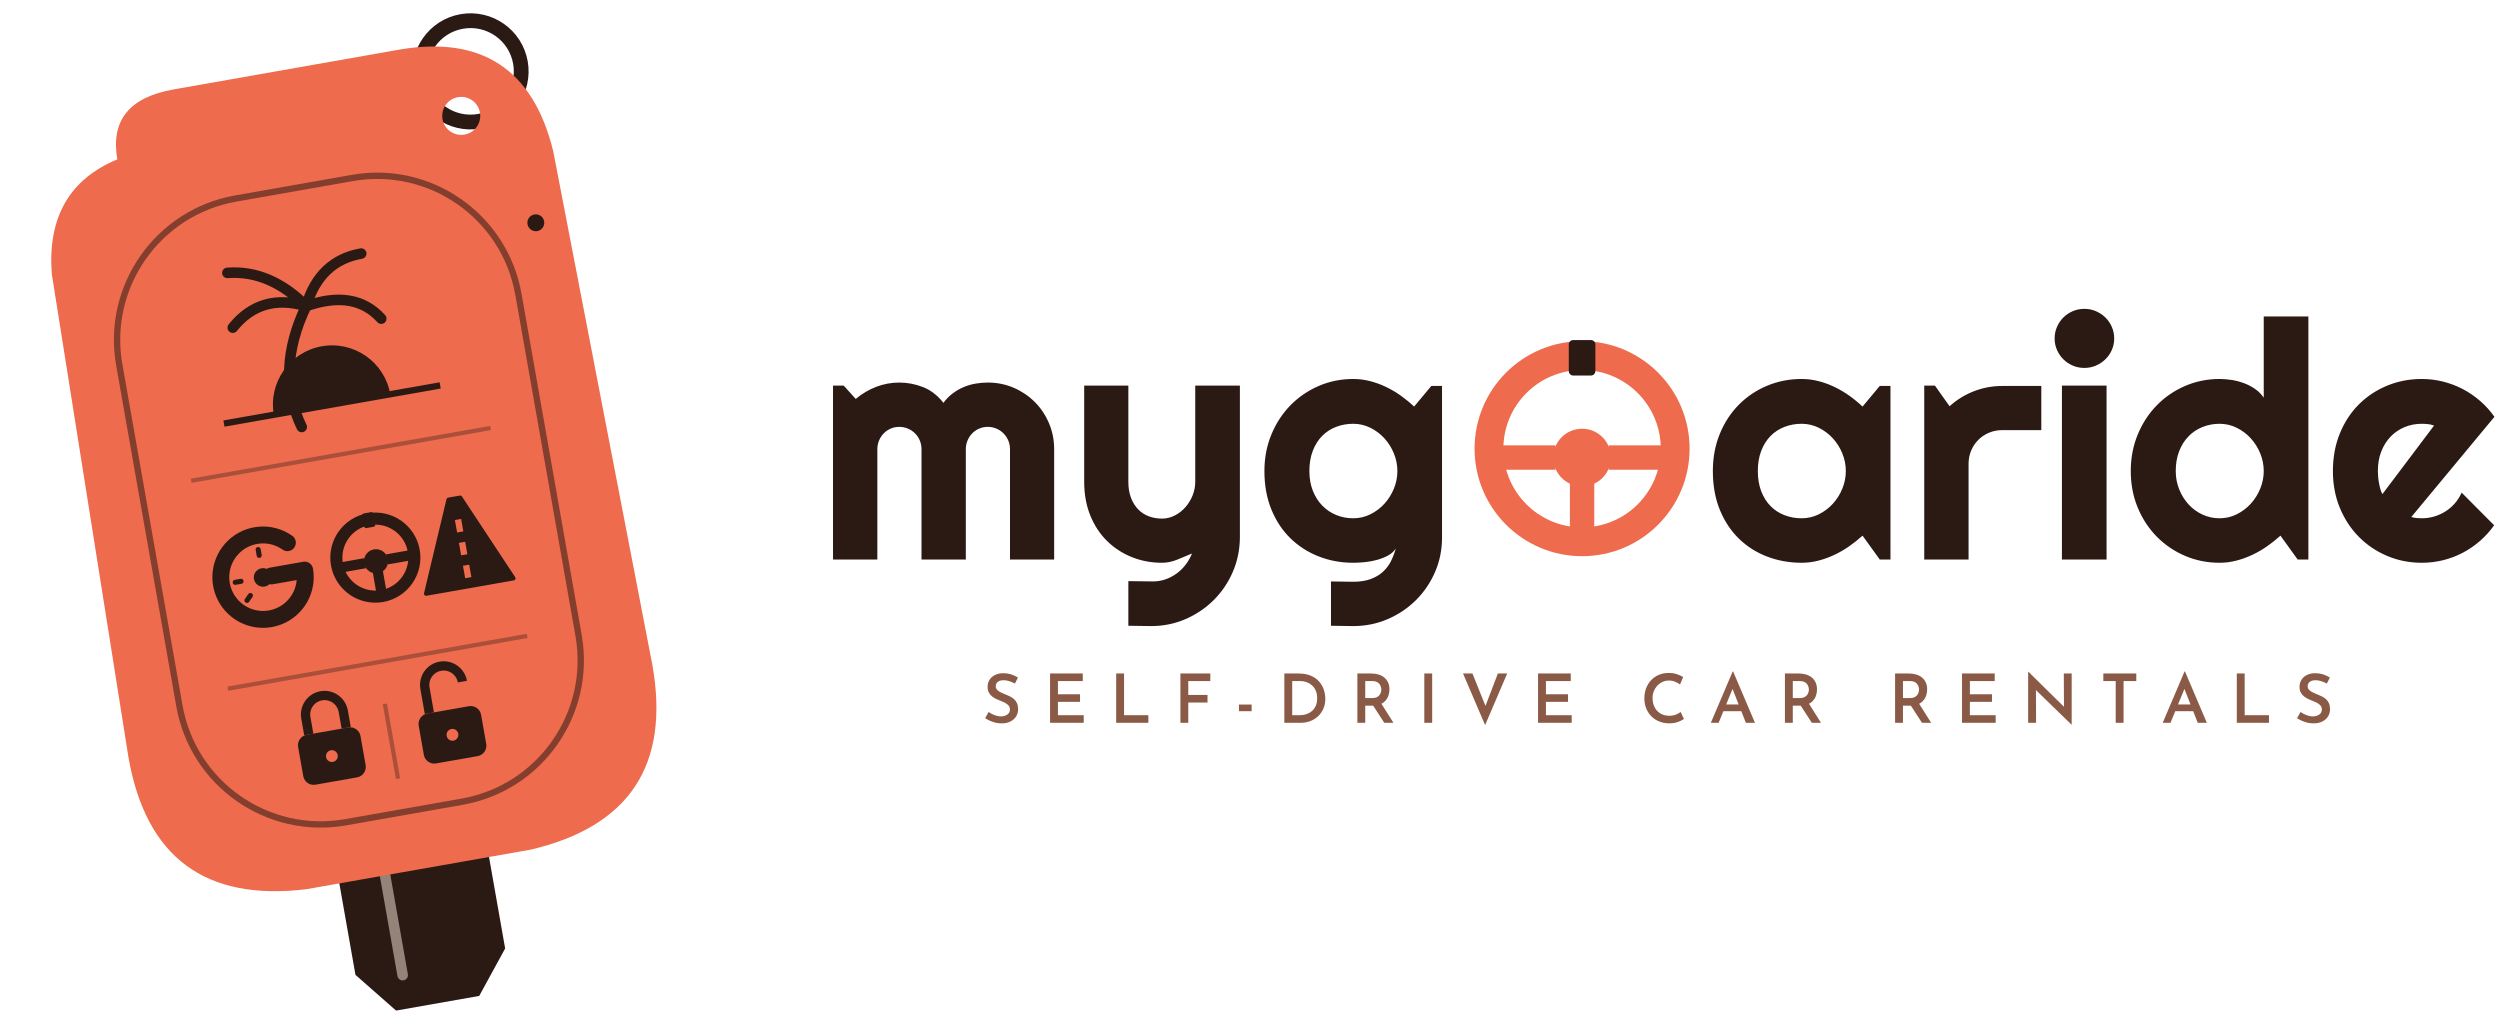
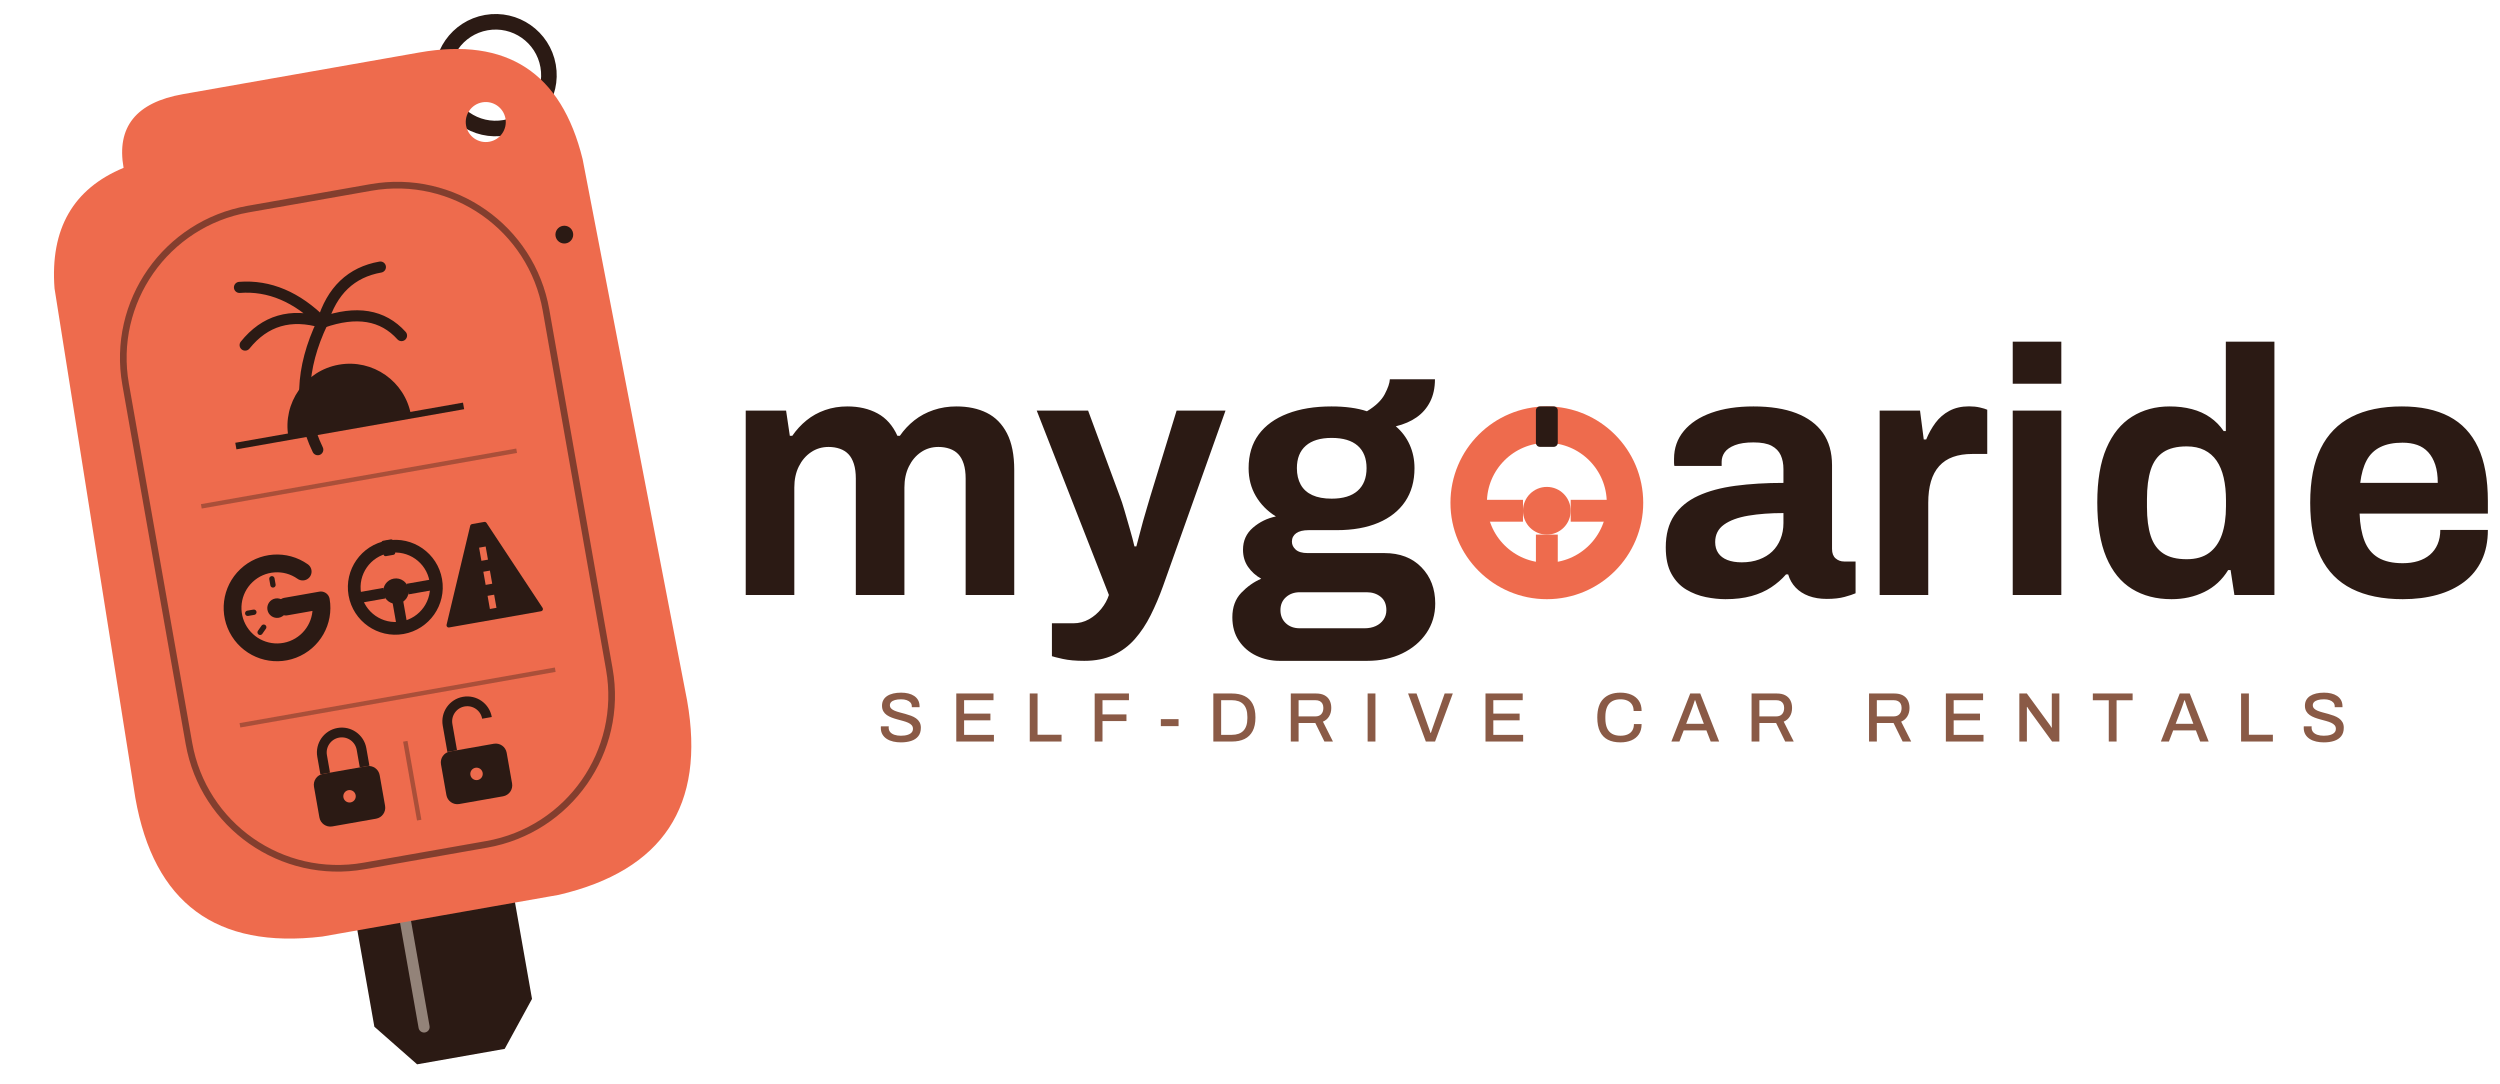
- <svg xmlns="http://www.w3.org/2000/svg" viewBox="0 0 812 334" width="812" height="334">
+ <svg xmlns="http://www.w3.org/2000/svg" viewBox="0 0 771 334" width="771" height="334">
  <g transform="translate(0.00 0.00) scale(1.3714) translate(14.20 9.31)">
    <g transform="rotate(-10 70 118)">
      <path d="M52 192 H88 V220 L80 230 H60 L52 220 Z" fill="#2B1A14" />
      <path d="M63 198 V222" stroke="#FCEBDD" stroke-width="2.5" stroke-linecap="round" opacity="0.5" />
      <circle cx="116" cy="14" r="12" fill="none" stroke="#2B1A14" stroke-width="3.5" />
      <path d="M30 20 Q30 6 46 6 H100 Q130 6 132 36 L134 160 Q134 196 98 198 H44 Q8 196 8 160 L10 44 Q12 24 30 20 Z M116.5 24 A4.5 4.5 0 1 0 107.5 24 A4.5 4.5 0 1 0 116.5 24 Z" fill="#EE6B4D" fill-rule="evenodd" />
      <rect x="22" y="34" width="96" height="150" rx="34" fill="none" stroke="#2B1A14" stroke-width="1.5" opacity="0.55" />
      <path d="M34 98 H106 M34 148 H106" stroke="#2B1A14" stroke-width="1" opacity="0.35" />
      <g transform="translate(0 4)">
        <path d="M56 82 A14 14 0 0 1 84 82 Z" fill="#2B1A14" />
        <path d="M44 82 H96" stroke="#2B1A14" stroke-width="1.5" />
        <path d="M62 86 Q58 72 68 58" stroke="#2B1A14" stroke-width="2.5" fill="none" stroke-linecap="round" />
        <path d="M68 58 Q58 53 50 60 M68 58 Q61 48 51 47 M68 58 Q73 48 83 48 M68 58 Q80 56 85 64" stroke="#2B1A14" stroke-width="2.5" fill="none" stroke-linecap="round" />
      </g>
      <g transform="translate(-0.2 0)">
        <path d="M54.1 116.4 A10 10 0 1 0 57 123.5 H49" stroke="#2B1A14" stroke-width="4" fill="none" stroke-linecap="round" stroke-linejoin="round" />
        <path d="M47 116.8 V118.2 M40.3 123.5 H41.7 M42.3 128.2 L43.3 127.2" stroke="#2B1A14" stroke-width="1.2" stroke-linecap="round" />
        <circle cx="47" cy="123.5" r="2.2" fill="#2B1A14" />
      </g>
      <g transform="translate(62.8 112.5) scale(0.22)">
        <circle cx="50" cy="50" r="42" fill="none" stroke="#2B1A14" stroke-width="13" />
        <path d="M8 54 H38 M62 54 H92 M50 64 V92" stroke="#2B1A14" stroke-width="11" />
        <circle cx="50" cy="54" r="13" fill="#2B1A14" />
        <rect x="44" y="1" width="12" height="16" rx="2" fill="#2B1A14" />
      </g>
      <g transform="translate(1.65 0)">
        <path d="M91.6 113 H94.4 L103.5 134 H82.5 Z" fill="#2B1A14" stroke="#2B1A14" stroke-width="1" stroke-linejoin="round" />
        <path d="M93 118 V133" stroke="#EE6B4D" stroke-width="1.5" stroke-dasharray="3 2.5" />
      </g>
      <rect x="48" y="162" width="15" height="12" rx="2.5" fill="#2B1A14" />
      <path d="M51 162 V158 A4.5 4.5 0 0 1 60 158 V162" stroke="#2B1A14" stroke-width="2.2" fill="none" />
      <circle cx="55.5" cy="168" r="1.4" fill="#EE6B4D" />
      <path d="M70 158 V176" stroke="#2B1A14" stroke-width="1" opacity="0.35" />
      <rect x="77" y="162" width="15" height="12" rx="2.5" fill="#2B1A14" />
      <path d="M80 162 V156 A4.5 4.5 0 0 1 89 156" stroke="#2B1A14" stroke-width="2.2" fill="none" />
      <circle cx="84.5" cy="168" r="1.4" fill="#EE6B4D" />
      <circle cx="125" cy="52" r="2" fill="#2B1A14" />
    </g>
  </g>
-   <path d="M342.389 181.732H328.045V145.873Q328.045 144.396 327.491 143.078Q326.937 141.76 325.935 140.758Q324.933 139.756 323.615 139.202Q322.297 138.648 320.82 138.648Q319.344 138.648 318.052 139.202Q316.76 139.756 315.784 140.758Q314.808 141.76 314.255 143.078Q313.701 144.396 313.701 145.873V181.732H299.305V145.873Q299.305 144.396 298.751 143.078Q298.197 141.76 297.195 140.758Q296.193 139.756 294.875 139.202Q293.557 138.648 292.08 138.648Q290.603 138.648 289.311 139.202Q288.019 139.756 287.044 140.758Q286.068 141.76 285.515 143.078Q284.961 144.396 284.961 145.873V181.732H270.564V125.254H274.045L277.947 129.578Q280.953 127.047 284.565 125.649Q288.178 124.252 292.08 124.252Q296.035 124.252 299.806 125.728Q303.576 127.205 306.424 130.844Q307.742 129.051 309.43 127.785Q311.117 126.519 312.989 125.728Q314.861 124.937 316.865 124.595Q318.869 124.252 320.82 124.252Q325.303 124.252 329.231 125.939Q333.16 127.627 336.087 130.554Q339.014 133.48 340.701 137.435Q342.389 141.391 342.389 145.873ZM366.488 203.248V188.746L374.504 188.851Q376.613 188.851 378.564 188.166Q380.516 187.48 382.177 186.268Q383.838 185.055 385.103 183.393Q386.369 181.732 387.16 179.781Q384.787 180.783 382.335 181.785Q379.883 182.787 377.404 182.787Q372.183 182.787 367.596 180.941Q363.008 179.096 359.554 175.694Q356.1 172.293 354.122 167.415Q352.144 162.537 352.144 156.473V125.254H366.488V156.473Q366.488 159.478 367.358 161.72Q368.228 163.961 369.705 165.464Q371.182 166.967 373.159 167.705Q375.137 168.443 377.404 168.443Q379.619 168.443 381.597 167.415Q383.574 166.387 385.051 164.699Q386.527 163.012 387.371 160.876Q388.215 158.74 388.215 156.473V125.254H402.717V174.613Q402.664 180.572 400.396 185.793Q398.129 191.014 394.2 194.916Q390.271 198.818 385.051 201.086Q379.83 203.353 373.871 203.353ZM453.869 152.992Q453.869 150.039 452.735 147.27Q451.601 144.502 449.65 142.366Q447.699 140.23 445.089 138.938Q442.478 137.646 439.525 137.646Q436.572 137.646 433.962 138.648Q431.351 139.65 429.427 141.601Q427.502 143.553 426.394 146.427Q425.287 149.301 425.287 152.992Q425.287 156.525 426.394 159.347Q427.502 162.168 429.427 164.172Q431.351 166.176 433.962 167.257Q436.572 168.338 439.525 168.338Q442.478 168.338 445.089 167.046Q447.699 165.754 449.65 163.618Q451.601 161.482 452.735 158.714Q453.869 155.945 453.869 152.992ZM468.371 174.613Q468.371 180.572 466.103 185.793Q463.836 191.014 459.907 194.916Q455.978 198.818 450.731 201.086Q445.484 203.353 439.525 203.353L432.301 203.248V188.851L439.42 188.957Q442.795 188.957 445.168 188.087Q447.541 187.217 449.176 185.714Q450.81 184.211 451.786 182.26Q452.762 180.309 453.342 178.146Q452.498 179.518 450.916 180.388Q449.334 181.258 447.409 181.811Q445.484 182.365 443.401 182.576Q441.318 182.787 439.525 182.787Q433.566 182.787 428.319 180.73Q423.072 178.674 419.143 174.851Q415.215 171.027 412.947 165.49Q410.68 159.953 410.68 152.992Q410.68 146.611 412.947 141.127Q415.215 135.643 419.143 131.635Q423.072 127.627 428.319 125.359Q433.566 123.092 439.525 123.092Q442.267 123.092 444.957 123.777Q447.646 124.463 450.178 125.676Q452.709 126.889 455.003 128.523Q457.297 130.158 459.301 132.057L464.891 125.359H468.371Z" fill="#2B1A14" />
-   <g transform="translate(477.86 109.73) scale(0.72)">
-     <circle cx="50" cy="50" r="42" fill="none" stroke="#EE6B4D" stroke-width="13" />
-     <path d="M8 54 H38 M62 54 H92 M50 64 V92" stroke="#EE6B4D" stroke-width="11" />
-     <circle cx="50" cy="54" r="13" fill="#EE6B4D" />
-     <rect x="44" y="1" width="12" height="16" rx="2" fill="#2B1A14" />
+   <path d="M229.983 183.492V126.638H242.431L243.581 134.409H244.337Q246.22 131.676 248.737 129.631Q251.254 127.586 254.449 126.464Q257.645 125.342 261.34 125.342Q266.66 125.342 270.642 127.499Q274.624 129.657 276.761 134.409H277.517Q279.4 131.676 281.989 129.631Q284.579 127.586 287.89 126.464Q291.2 125.342 294.957 125.342Q300.361 125.342 304.343 127.33Q308.325 129.319 310.558 133.648Q312.791 137.978 312.791 144.951V183.492H297.807V147.627Q297.807 144.946 297.206 143.065Q296.605 141.185 295.529 140.062Q294.454 138.94 292.862 138.388Q291.27 137.837 289.397 137.837Q286.382 137.837 284.016 139.459Q281.649 141.081 280.285 143.882Q278.921 146.683 278.921 150.351V183.492H263.937V147.627Q263.937 144.946 263.336 143.065Q262.735 141.185 261.66 140.062Q260.584 138.94 258.992 138.388Q257.401 137.837 255.527 137.837Q252.512 137.837 250.115 139.459Q247.718 141.081 246.342 143.882Q244.967 146.683 244.967 150.351V183.492ZM334.381 203.806Q330.409 203.806 327.76 203.212Q325.112 202.618 324.412 202.369V192.222H331.024Q333.62 192.222 335.83 190.987Q338.039 189.752 339.652 187.747Q341.265 185.742 341.988 183.492L319.731 126.638H335.574L345.313 152.961Q346.022 154.75 346.82 157.535Q347.618 160.319 348.47 163.254Q349.323 166.189 349.863 168.518H350.45Q350.882 166.921 351.41 164.893Q351.938 162.864 352.52 160.716Q353.103 158.568 353.727 156.563Q354.352 154.558 354.76 153.069L362.86 126.638H377.943L358.653 180.835Q356.963 185.535 354.871 189.721Q352.779 193.907 349.992 197.075Q347.205 200.242 343.376 202.024Q339.546 203.806 334.381 203.806ZM394.589 203.806Q390.785 203.806 387.449 202.223Q384.113 200.641 382.084 197.624Q380.056 194.607 380.056 190.381Q380.056 185.699 382.81 182.816Q385.564 179.933 388.959 178.482Q386.451 177.069 384.897 174.815Q383.343 172.561 383.343 169.537Q383.343 165.386 386.402 162.745Q389.461 160.103 393.49 159.277Q389.517 156.793 387.294 152.987Q385.071 149.181 385.071 144.401Q385.071 138.203 388.179 133.996Q391.288 129.788 397.054 127.565Q402.82 125.342 410.643 125.342Q413.799 125.342 416.562 125.715Q419.325 126.088 421.561 126.835Q425.552 124.426 427.05 121.576Q428.548 118.725 428.632 116.96H442.541Q442.541 120.928 441.059 123.867Q439.578 126.807 436.904 128.685Q434.229 130.563 430.464 131.474Q433.257 133.85 434.744 137.163Q436.23 140.476 436.23 144.378Q436.23 150.412 433.347 154.673Q430.464 158.934 425.094 161.216Q419.725 163.498 412.254 163.498H403.623Q401.05 163.498 399.738 164.447Q398.425 165.395 398.425 167.053Q398.425 168.457 399.606 169.513Q400.787 170.57 403.285 170.57H426.951Q434.098 170.57 438.362 174.939Q442.625 179.309 442.625 186.117Q442.625 191.236 439.911 195.229Q437.197 199.223 432.462 201.514Q427.726 203.806 421.608 203.806ZM400.843 193.762H420.819Q422.777 193.762 424.284 193.072Q425.791 192.381 426.674 191.097Q427.557 189.813 427.557 188.193Q427.557 185.455 425.798 184.051Q424.04 182.647 421.495 182.647H400.843Q398.298 182.647 396.594 184.166Q394.889 185.685 394.889 188.169Q394.889 190.653 396.552 192.208Q398.214 193.762 400.843 193.762ZM410.681 153.788Q415.982 153.788 418.715 151.341Q421.448 148.895 421.448 144.378Q421.448 139.86 418.715 137.456Q415.982 135.052 410.681 135.052Q405.473 135.052 402.717 137.456Q399.961 139.86 399.961 144.378Q399.961 147.345 401.144 149.472Q402.327 151.6 404.713 152.694Q407.098 153.788 410.681 153.788Z" fill="#2B1A14" />
+   <g transform="translate(446.40 124.42) scale(0.6129)">
+     <circle cx="50" cy="50" r="39.33" fill="none" stroke="#EE6B4D" stroke-width="18.34" />
+     <path d="M10.67 54 H38.00 M62.00 54 H89.33 M50 66.00 V89.33" stroke="#EE6B4D" stroke-width="11.00" />
+     <circle cx="50" cy="54" r="12.00" fill="#EE6B4D" />
+     <rect x="44.5" y="1.5" width="11" height="20.34" rx="2" fill="#2B1A14" />
  </g>
-   <path d="M614.025 181.732H610.545L604.955 173.98Q602.898 175.826 600.604 177.435Q598.31 179.043 595.779 180.229Q593.248 181.416 590.585 182.101Q587.922 182.787 585.18 182.787Q579.221 182.787 573.974 180.783Q568.726 178.779 564.798 174.956Q560.869 171.133 558.601 165.596Q556.334 160.059 556.334 152.992Q556.334 146.4 558.601 140.89Q560.869 135.379 564.798 131.424Q568.726 127.469 573.974 125.28Q579.221 123.092 585.18 123.092Q587.922 123.092 590.611 123.777Q593.301 124.463 595.832 125.676Q598.363 126.889 600.657 128.523Q602.951 130.158 604.955 132.057L610.545 125.359H614.025ZM599.523 152.992Q599.523 150.039 598.39 147.27Q597.256 144.502 595.305 142.366Q593.353 140.23 590.743 138.938Q588.133 137.646 585.18 137.646Q582.226 137.646 579.616 138.648Q577.006 139.65 575.081 141.601Q573.156 143.553 572.049 146.427Q570.941 149.301 570.941 152.992Q570.941 156.684 572.049 159.558Q573.156 162.432 575.081 164.383Q577.006 166.334 579.616 167.336Q582.226 168.338 585.18 168.338Q588.133 168.338 590.743 167.046Q593.353 165.754 595.305 163.618Q597.256 161.482 598.39 158.714Q599.523 155.945 599.523 152.992ZM639.391 181.732H624.994V125.254H628.475L633.221 131.951Q636.701 128.787 641.131 127.073Q645.56 125.359 650.307 125.359H663.016V139.703H650.307Q648.039 139.703 646.035 140.547Q644.031 141.391 642.555 142.867Q641.078 144.344 640.234 146.348Q639.391 148.351 639.391 150.619ZM686.693 109.908Q686.693 111.912 685.929 113.652Q685.164 115.393 683.846 116.685Q682.527 117.976 680.761 118.741Q678.994 119.506 676.99 119.506Q674.986 119.506 673.22 118.741Q671.453 117.976 670.161 116.685Q668.869 115.393 668.104 113.652Q667.34 111.912 667.34 109.908Q667.34 107.957 668.104 106.19Q668.869 104.424 670.161 103.132Q671.453 101.84 673.22 101.075Q674.986 100.31 676.99 100.31Q678.994 100.31 680.761 101.075Q682.527 101.84 683.846 103.132Q685.164 104.424 685.929 106.19Q686.693 107.957 686.693 109.908ZM684.215 181.732H669.713V125.254H684.215ZM749.764 181.732H746.283L740.693 173.98Q738.637 175.826 736.343 177.435Q734.049 179.043 731.517 180.229Q728.986 181.416 726.323 182.101Q723.66 182.787 720.918 182.787Q714.959 182.787 709.712 180.546Q704.465 178.305 700.536 174.323Q696.607 170.342 694.34 164.884Q692.072 159.426 692.072 152.992Q692.072 146.611 694.34 141.127Q696.607 135.643 700.536 131.635Q704.465 127.627 709.712 125.359Q714.959 123.092 720.918 123.092Q722.816 123.092 724.847 123.408Q726.877 123.725 728.802 124.436Q730.726 125.148 732.414 126.309Q734.101 127.469 735.262 129.156V102.789H749.764ZM735.262 152.992Q735.262 150.039 734.128 147.27Q732.994 144.502 731.043 142.366Q729.092 140.23 726.481 138.938Q723.871 137.646 720.918 137.646Q717.965 137.646 715.354 138.701Q712.744 139.756 710.819 141.733Q708.894 143.711 707.787 146.559Q706.68 149.406 706.68 152.992Q706.68 156.103 707.787 158.898Q708.894 161.693 710.819 163.803Q712.744 165.912 715.354 167.125Q717.965 168.338 720.918 168.338Q723.871 168.338 726.481 167.046Q729.092 165.754 731.043 163.618Q732.994 161.482 734.128 158.714Q735.262 155.945 735.262 152.992ZM783.197 167.916Q784.041 168.18 784.885 168.259Q785.728 168.338 786.572 168.338Q788.682 168.338 790.633 167.758Q792.584 167.178 794.298 166.097Q796.012 165.016 797.356 163.46Q798.701 161.904 799.545 160.006L810.092 170.605Q808.088 173.453 805.477 175.721Q802.867 177.988 799.835 179.57Q796.803 181.152 793.454 181.97Q790.105 182.787 786.572 182.787Q780.613 182.787 775.366 180.572Q770.119 178.357 766.19 174.402Q762.262 170.447 759.994 164.989Q757.726 159.531 757.726 152.992Q757.726 146.295 759.994 140.758Q762.262 135.221 766.19 131.318Q770.119 127.416 775.366 125.254Q780.613 123.092 786.572 123.092Q790.105 123.092 793.48 123.935Q796.855 124.779 799.888 126.361Q802.92 127.943 805.557 130.237Q808.193 132.531 810.197 135.379ZM790.58 138.226Q789.578 137.857 788.602 137.752Q787.627 137.646 786.572 137.646Q783.619 137.646 781.009 138.727Q778.398 139.809 776.474 141.812Q774.549 143.816 773.441 146.638Q772.334 149.459 772.334 152.992Q772.334 153.783 772.413 154.785Q772.492 155.787 772.677 156.815Q772.861 157.844 773.125 158.793Q773.389 159.742 773.81 160.48Z" fill="#2B1A14" />
-   <path d="M329.654 222.019Q328.802 221.566 327.835 221.249Q326.868 220.933 325.986 220.933Q324.8 220.933 324.107 221.456Q323.414 221.98 323.414 222.915Q323.414 223.579 323.889 224.07Q324.363 224.56 325.121 224.929Q325.878 225.297 326.708 225.61Q327.432 225.88 328.144 226.24Q328.857 226.6 329.427 227.129Q329.997 227.658 330.337 228.445Q330.677 229.231 330.677 230.377Q330.677 231.629 330.045 232.669Q329.414 233.708 328.221 234.327Q327.029 234.947 325.331 234.947Q324.334 234.947 323.377 234.73Q322.42 234.513 321.559 234.128Q320.697 233.743 319.971 233.248L321.109 231.244Q321.654 231.642 322.332 231.971Q323.01 232.3 323.731 232.496Q324.453 232.692 325.097 232.692Q325.782 232.692 326.457 232.464Q327.133 232.236 327.577 231.731Q328.021 231.226 328.021 230.384Q328.021 229.708 327.633 229.223Q327.245 228.738 326.61 228.375Q325.975 228.012 325.238 227.737Q324.49 227.451 323.711 227.094Q322.933 226.736 322.263 226.224Q321.593 225.711 321.184 224.958Q320.774 224.204 320.774 223.117Q320.774 221.795 321.385 220.82Q321.995 219.846 323.09 219.28Q324.184 218.715 325.608 218.662Q327.308 218.662 328.503 219.071Q329.698 219.481 330.626 220.059ZM341.062 218.75H351.684V221.216H343.619V225.495H350.795V227.962H343.619V232.304H351.992V234.771H341.062ZM362.538 218.75H365.095V232.304H372.991V234.771H362.538ZM383.398 218.75H393.109V221.216H385.955V225.722H392.198V228.182H385.955V234.771H383.398ZM402.417 228.839H406.533V230.995H402.417ZM417.154 234.771V218.75H421.697Q424.087 218.75 425.766 219.473Q427.446 220.196 428.475 221.392Q429.503 222.589 429.98 224.052Q430.458 225.515 430.458 226.987Q430.458 228.784 429.819 230.219Q429.18 231.653 428.074 232.673Q426.969 233.693 425.528 234.232Q424.087 234.771 422.476 234.771ZM419.711 232.304H422.005Q423.275 232.304 424.337 231.943Q425.4 231.581 426.181 230.885Q426.962 230.19 427.39 229.163Q427.818 228.135 427.818 226.813Q427.818 225.302 427.321 224.235Q426.824 223.168 426.022 222.499Q425.22 221.83 424.269 221.519Q423.319 221.208 422.406 221.208H419.711ZM445.378 218.75Q446.704 218.75 447.797 219.096Q448.889 219.441 449.666 220.103Q450.442 220.765 450.867 221.717Q451.291 222.668 451.291 223.896Q451.291 224.853 451.004 225.794Q450.717 226.734 450.069 227.502Q449.421 228.27 448.368 228.735Q447.314 229.2 445.758 229.2H443.431V234.771H440.874V218.75ZM445.723 226.734Q446.581 226.734 447.151 226.466Q447.721 226.197 448.045 225.777Q448.37 225.357 448.511 224.884Q448.651 224.411 448.651 223.986Q448.651 223.59 448.522 223.121Q448.392 222.651 448.077 222.216Q447.763 221.782 447.212 221.499Q446.66 221.216 445.824 221.216H443.431V226.734ZM448.491 228.265 452.594 234.771H449.615L445.444 228.333ZM462.614 218.75H465.171V234.771H462.614ZM478.252 218.75 483.292 231.301 481.82 231.013 486.513 218.75H489.531L482.363 235.512L475.196 218.75ZM499.56 218.75H510.182V221.216H502.117V225.495H509.293V227.962H502.117V232.304H510.49V234.771H499.56ZM546.943 233.521Q546.607 233.767 545.908 234.115Q545.21 234.463 544.248 234.712Q543.287 234.962 542.132 234.947Q540.257 234.916 538.767 234.273Q537.276 233.631 536.235 232.519Q535.193 231.407 534.64 229.965Q534.086 228.523 534.086 226.886Q534.086 225.077 534.657 223.557Q535.228 222.037 536.283 220.922Q537.338 219.806 538.783 219.19Q540.229 218.574 541.962 218.574Q543.472 218.574 544.673 218.981Q545.874 219.388 546.692 219.901L545.676 222.308Q545.06 221.87 544.131 221.455Q543.201 221.04 542.046 221.04Q540.983 221.04 540.021 221.472Q539.058 221.903 538.324 222.683Q537.589 223.463 537.169 224.5Q536.748 225.537 536.748 226.749Q536.748 227.988 537.129 229.042Q537.51 230.096 538.224 230.865Q538.937 231.633 539.937 232.057Q540.937 232.48 542.185 232.48Q543.436 232.48 544.37 232.092Q545.304 231.704 545.867 231.235ZM555.679 234.771 562.772 218.099H562.921L570.014 234.771H567.064L562.077 222.11L563.918 220.875L558.205 234.771ZM560.132 228.82H565.614L566.492 231.002H559.36ZM584.248 218.75Q585.574 218.75 586.667 219.096Q587.759 219.441 588.536 220.103Q589.312 220.765 589.737 221.717Q590.161 222.668 590.161 223.896Q590.161 224.853 589.874 225.794Q589.587 226.734 588.939 227.502Q588.291 228.27 587.238 228.735Q586.184 229.2 584.628 229.2H582.301V234.771H579.744V218.75ZM584.593 226.734Q585.451 226.734 586.021 226.466Q586.591 226.197 586.915 225.777Q587.24 225.357 587.381 224.884Q587.521 224.411 587.521 223.986Q587.521 223.59 587.392 223.121Q587.262 222.651 586.947 222.216Q586.633 221.782 586.082 221.499Q585.53 221.216 584.694 221.216H582.301V226.734ZM587.361 228.265 591.464 234.771H588.485L584.314 228.333ZM620.028 218.75Q621.354 218.75 622.447 219.096Q623.539 219.441 624.316 220.103Q625.092 220.765 625.517 221.717Q625.941 222.668 625.941 223.896Q625.941 224.853 625.654 225.794Q625.367 226.734 624.719 227.502Q624.071 228.27 623.018 228.735Q621.964 229.2 620.408 229.2H618.081V234.771H615.524V218.75ZM620.373 226.734Q621.231 226.734 621.801 226.466Q622.371 226.197 622.695 225.777Q623.02 225.357 623.161 224.884Q623.301 224.411 623.301 223.986Q623.301 223.59 623.172 223.121Q623.042 222.651 622.727 222.216Q622.413 221.782 621.862 221.499Q621.31 221.216 620.474 221.216H618.081V226.734ZM623.141 228.265 627.244 234.771H624.265L620.094 228.333ZM637.264 218.75H647.886V221.216H639.821V225.495H646.997V227.962H639.821V232.304H648.194V234.771H637.264ZM672.809 235.345 660.52 223.419 661.268 223.722 661.321 234.771H658.74V218.205H658.853L670.957 230.133L670.379 229.944L670.326 218.75H672.884V235.345ZM683.162 218.75H693.87V221.216H689.734V234.771H687.177V221.216H683.162ZM702.447 234.771 709.54 218.099H709.689L716.782 234.771H713.832L708.845 222.11L710.686 220.875L704.973 234.771ZM706.9 228.82H712.382L713.26 231.002H706.128ZM726.512 218.75H729.069V232.304H736.965V234.771H726.512ZM755.768 222.019Q754.916 221.566 753.949 221.249Q752.982 220.933 752.1 220.933Q750.914 220.933 750.221 221.456Q749.528 221.98 749.528 222.915Q749.528 223.579 750.003 224.07Q750.477 224.56 751.235 224.929Q751.992 225.297 752.822 225.61Q753.546 225.88 754.258 226.24Q754.971 226.6 755.541 227.129Q756.111 227.658 756.451 228.445Q756.791 229.231 756.791 230.377Q756.791 231.629 756.159 232.669Q755.528 233.708 754.335 234.327Q753.143 234.947 751.445 234.947Q750.448 234.947 749.491 234.73Q748.534 234.513 747.673 234.128Q746.811 233.743 746.085 233.248L747.223 231.244Q747.768 231.642 748.446 231.971Q749.124 232.3 749.845 232.496Q750.567 232.692 751.211 232.692Q751.896 232.692 752.571 232.464Q753.247 232.236 753.691 231.731Q754.135 231.226 754.135 230.384Q754.135 229.708 753.747 229.223Q753.359 228.738 752.724 228.375Q752.089 228.012 751.352 227.737Q750.604 227.451 749.825 227.094Q749.047 226.736 748.377 226.224Q747.707 225.711 747.298 224.958Q746.888 224.204 746.888 223.117Q746.888 221.795 747.499 220.82Q748.109 219.846 749.204 219.28Q750.298 218.715 751.722 218.662Q753.422 218.662 754.617 219.071Q755.812 219.481 756.74 220.059Z" fill="#8A5A46" />
+   <path d="M532.12 184.788Q529.298 184.788 526.09 184.148Q522.883 183.507 520.056 181.828Q517.23 180.149 515.476 176.987Q513.722 173.824 513.722 168.804Q513.722 162.855 516.326 158.986Q518.93 155.117 523.71 152.914Q528.49 150.712 535.188 149.818Q541.887 148.923 550.015 148.923V144.678Q550.015 142.218 549.177 140.379Q548.338 138.541 546.376 137.489Q544.413 136.437 540.769 136.437Q537.243 136.437 535.045 137.292Q532.848 138.147 531.901 139.48Q530.955 140.814 530.955 142.42V143.697H516.38Q516.272 143.18 516.272 142.687Q516.272 142.194 516.272 141.509Q516.272 136.555 519.293 132.909Q522.315 129.262 527.816 127.302Q533.317 125.342 540.755 125.342Q548.555 125.342 553.94 127.408Q559.326 129.474 562.163 133.481Q564.999 137.489 564.999 143.495V169.293Q564.999 171.274 566.116 172.221Q567.234 173.167 568.708 173.167H572.258V182.967Q571.131 183.469 568.88 184.086Q566.628 184.704 563.393 184.704Q560.256 184.704 557.819 183.798Q555.382 182.891 553.764 181.187Q552.147 179.482 551.475 177.153H550.804Q548.874 179.374 546.242 181.121Q543.61 182.868 540.126 183.828Q536.642 184.788 532.12 184.788ZM537.149 173.425Q540.131 173.425 542.528 172.535Q544.925 171.645 546.564 170.07Q548.202 168.495 549.109 166.234Q550.015 163.973 550.015 161.315V158.23Q543.981 158.23 539.194 159.033Q534.407 159.836 531.683 161.794Q528.96 163.752 528.96 167.18Q528.96 169.171 529.913 170.57Q530.866 171.969 532.709 172.697Q534.552 173.425 537.149 173.425ZM579.687 183.492V126.638H592.135L593.285 135.531H594.041Q595.192 132.714 596.899 130.403Q598.605 128.093 601.183 126.706Q603.761 125.318 607.255 125.318Q609.077 125.318 610.594 125.666Q612.11 126.013 612.866 126.36V140.001H608.236Q604.865 140.001 602.308 140.919Q599.751 141.837 598.04 143.746Q596.328 145.655 595.499 148.489Q594.671 151.323 594.671 155.07V183.492ZM620.727 118.336V105.362H635.711V118.336ZM620.727 183.492V126.638H635.711V183.492ZM669.702 184.788Q662.649 184.788 657.503 181.621Q652.357 178.454 649.579 171.854Q646.802 165.255 646.802 154.957Q646.802 144.767 649.621 138.222Q652.441 131.676 657.503 128.509Q662.565 125.342 669.111 125.342Q672.811 125.342 675.969 126.17Q679.126 126.999 681.599 128.711Q684.071 130.422 685.775 132.944H686.447V105.362H701.431V183.492H689.091L687.917 175.815H687.161Q684.39 180.337 679.812 182.563Q675.234 184.788 669.702 184.788ZM674.37 172.462Q678.648 172.462 681.303 170.504Q683.958 168.546 685.226 164.905Q686.494 161.263 686.494 156.14V154.267Q686.494 150.43 685.785 147.329Q685.076 144.227 683.604 142.089Q682.132 139.95 679.831 138.809Q677.53 137.668 674.37 137.668Q669.839 137.668 667.153 139.452Q664.467 141.236 663.295 144.861Q662.124 148.486 662.124 153.947V156.375Q662.124 161.752 663.295 165.334Q664.467 168.917 667.153 170.69Q669.839 172.462 674.37 172.462ZM741.02 184.788Q731.69 184.788 725.325 181.602Q718.96 178.416 715.713 171.828Q712.466 165.24 712.466 155.065Q712.466 144.852 715.701 138.306Q718.936 131.76 725.231 128.551Q731.525 125.342 740.738 125.342Q749.392 125.342 755.306 128.443Q761.221 131.544 764.24 137.963Q767.259 144.382 767.259 154.558V158.399H727.703Q727.872 163.386 729.217 166.828Q730.563 170.269 733.439 171.981Q736.315 173.693 741.011 173.693Q743.588 173.693 745.713 173.045Q747.838 172.397 749.376 171.094Q750.914 169.791 751.749 167.856Q752.585 165.921 752.585 163.433H767.259Q767.259 168.762 765.358 172.782Q763.456 176.801 759.948 179.452Q756.44 182.103 751.634 183.446Q746.828 184.788 741.02 184.788ZM727.896 148.923H751.806Q751.806 145.641 751.031 143.309Q750.256 140.978 748.845 139.44Q747.434 137.902 745.441 137.212Q743.448 136.522 740.926 136.522Q736.855 136.522 734.099 137.879Q731.342 139.236 729.877 141.976Q728.412 144.716 727.896 148.923Z" fill="#2B1A14" />
+   <path d="M277.834 228.95Q276.613 228.95 275.493 228.698Q274.372 228.446 273.508 227.895Q272.644 227.344 272.145 226.496Q271.645 225.648 271.645 224.45Q271.645 224.326 271.653 224.209Q271.662 224.093 271.667 224.007H274.097Q274.092 224.066 274.081 224.195Q274.07 224.324 274.07 224.421Q274.07 225.218 274.538 225.773Q275.007 226.328 275.86 226.614Q276.714 226.899 277.83 226.899Q278.438 226.899 278.997 226.824Q279.556 226.748 280.023 226.586Q280.491 226.424 280.837 226.173Q281.183 225.923 281.37 225.576Q281.557 225.23 281.557 224.774Q281.557 224.09 281.155 223.64Q280.753 223.191 280.076 222.889Q279.399 222.587 278.544 222.35Q277.689 222.112 276.785 221.875Q275.881 221.637 275.026 221.313Q274.171 220.989 273.493 220.524Q272.816 220.059 272.414 219.349Q272.012 218.638 272.012 217.634Q272.012 216.66 272.421 215.903Q272.83 215.147 273.606 214.639Q274.381 214.132 275.469 213.873Q276.557 213.614 277.916 213.614Q279.088 213.614 280.114 213.859Q281.141 214.105 281.925 214.624Q282.708 215.143 283.151 215.939Q283.594 216.736 283.594 217.844V218.103H281.202V217.829Q281.202 217.145 280.784 216.668Q280.367 216.192 279.631 215.928Q278.896 215.664 277.936 215.664Q276.791 215.664 276.013 215.887Q275.235 216.11 274.839 216.519Q274.443 216.928 274.443 217.488Q274.443 218.097 274.845 218.506Q275.247 218.915 275.926 219.195Q276.606 219.475 277.462 219.702Q278.317 219.928 279.218 220.174Q280.119 220.42 280.974 220.739Q281.829 221.058 282.509 221.536Q283.189 222.014 283.591 222.721Q283.993 223.429 283.993 224.428Q283.993 226.044 283.199 227.043Q282.404 228.042 281.016 228.496Q279.627 228.95 277.834 228.95ZM294.918 228.69V213.873H306.396V215.94H297.327V220.079H305.445V222.145H297.327V226.624H306.525V228.69ZM317.577 228.69V213.873H319.985V226.591H327.384V228.69ZM337.6 228.69V213.873H348.17V215.94H340.009V220.324H347.398V222.385H340.009V228.69ZM358.004 223.931V221.775H363.469V223.931ZM374.19 228.69V213.873H379.915Q382.203 213.873 383.823 214.662Q385.442 215.45 386.311 217.081Q387.181 218.712 387.181 221.282Q387.181 223.825 386.311 225.466Q385.442 227.108 383.823 227.899Q382.203 228.69 379.915 228.69ZM376.599 226.624H379.894Q381.031 226.624 381.922 226.319Q382.813 226.014 383.429 225.391Q384.045 224.768 384.368 223.803Q384.691 222.839 384.691 221.525V221.076Q384.691 219.73 384.368 218.763Q384.045 217.795 383.432 217.172Q382.818 216.55 381.927 216.245Q381.036 215.94 379.894 215.94H376.599ZM398.08 228.69V213.873H405.872Q407.451 213.873 408.489 214.429Q409.527 214.986 410.046 215.991Q410.565 216.996 410.565 218.337Q410.565 219.826 409.891 220.933Q409.216 222.041 407.99 222.56L411.083 228.69H408.447L405.641 222.972H400.489V228.69ZM400.489 220.938H405.667Q406.836 220.938 407.48 220.244Q408.123 219.549 408.123 218.332Q408.123 217.567 407.843 217.038Q407.563 216.51 407.019 216.225Q406.475 215.94 405.667 215.94H400.489ZM421.775 228.69V213.873H424.184V228.69ZM439.726 228.69 434.252 213.873H436.862L440.535 224.226Q440.642 224.489 440.753 224.828Q440.863 225.166 440.973 225.478Q441.083 225.789 441.163 226.031H441.282Q441.368 225.805 441.467 225.502Q441.566 225.199 441.679 224.868Q441.791 224.538 441.894 224.242L445.535 213.873H448.046L442.572 228.69ZM458.128 228.69V213.873H469.605V215.94H460.537V220.079H468.655V222.145H460.537V226.624H469.735V228.69ZM499.732 228.95Q497.464 228.95 495.871 228.135Q494.278 227.32 493.44 225.622Q492.603 223.923 492.603 221.282Q492.603 217.398 494.488 215.506Q496.373 213.614 499.743 213.614Q501.611 213.614 503.085 214.235Q504.559 214.856 505.416 216.106Q506.272 217.357 506.272 219.275H503.814Q503.814 218.079 503.308 217.279Q502.801 216.478 501.889 216.071Q500.976 215.664 499.765 215.664Q498.249 215.664 497.198 216.255Q496.147 216.846 495.62 218.042Q495.093 219.239 495.093 221.076V221.546Q495.093 223.372 495.62 224.558Q496.147 225.745 497.19 226.322Q498.233 226.899 499.77 226.899Q501.025 226.899 501.954 226.5Q502.883 226.101 503.392 225.301Q503.901 224.501 503.901 223.305H506.272Q506.272 225.233 505.413 226.484Q504.555 227.734 503.078 228.342Q501.601 228.95 499.732 228.95ZM515.451 228.69 521.266 213.873H524.357L530.187 228.69H527.578L526.258 225.264H519.245L517.931 228.69ZM520.02 223.213H525.467L523.814 218.865Q523.732 218.659 523.611 218.322Q523.49 217.985 523.349 217.572Q523.209 217.159 523.067 216.733Q522.924 216.307 522.805 215.962H522.682Q522.547 216.388 522.355 216.95Q522.164 217.512 521.981 218.027Q521.797 218.542 521.673 218.865ZM540.186 228.69V213.873H547.979Q549.557 213.873 550.595 214.429Q551.633 214.986 552.152 215.991Q552.671 216.996 552.671 218.337Q552.671 219.826 551.997 220.933Q551.323 222.041 550.096 222.56L553.19 228.69H550.553L547.748 222.972H542.595V228.69ZM542.595 220.938H547.773Q548.943 220.938 549.586 220.244Q550.23 219.549 550.23 218.332Q550.23 217.567 549.95 217.038Q549.669 216.51 549.125 216.225Q548.581 215.94 547.773 215.94H542.595ZM576.41 228.69V213.873H584.202Q585.78 213.873 586.818 214.429Q587.856 214.986 588.375 215.991Q588.894 216.996 588.894 218.337Q588.894 219.826 588.22 220.933Q587.546 222.041 586.319 222.56L589.413 228.69H586.776L583.971 222.972H578.818V228.69ZM578.818 220.938H583.996Q585.166 220.938 585.809 220.244Q586.453 219.549 586.453 218.332Q586.453 217.567 586.173 217.038Q585.893 216.51 585.348 216.225Q584.804 215.94 583.996 215.94H578.818ZM600.105 228.69V213.873H611.582V215.94H602.513V220.079H610.632V222.145H602.513V226.624H611.712V228.69ZM622.763 228.69V213.873H625.079L631.86 223.157Q631.973 223.292 632.135 223.532Q632.296 223.771 632.447 224.009Q632.598 224.246 632.672 224.401H632.775Q632.775 224.078 632.775 223.771Q632.775 223.464 632.775 223.157V213.873H635.102V228.69H632.866L626.021 219.284Q625.854 219.041 625.593 218.634Q625.332 218.227 625.193 218.013H625.09Q625.09 218.325 625.09 218.64Q625.09 218.955 625.09 219.284V228.69ZM650.346 228.69V215.956H645.432V213.873H657.701V215.956H652.755V228.69ZM666.414 228.69 672.228 213.873H675.319L681.15 228.69H678.54L677.221 225.264H670.207L668.893 228.69ZM670.983 223.213H676.429L674.776 218.865Q674.695 218.659 674.573 218.322Q674.452 217.985 674.312 217.572Q674.172 217.159 674.029 216.733Q673.886 216.307 673.768 215.962H673.644Q673.509 216.388 673.318 216.95Q673.126 217.512 672.943 218.027Q672.76 218.542 672.636 218.865ZM691.149 228.69V213.873H693.557V226.591H700.956V228.69ZM716.66 228.95Q715.439 228.95 714.318 228.698Q713.198 228.446 712.334 227.895Q711.47 227.344 710.97 226.496Q710.471 225.648 710.471 224.45Q710.471 224.326 710.479 224.209Q710.487 224.093 710.492 224.007H712.923Q712.918 224.066 712.907 224.195Q712.896 224.324 712.896 224.421Q712.896 225.218 713.364 225.773Q713.832 226.328 714.686 226.614Q715.54 226.899 716.656 226.899Q717.264 226.899 717.822 226.824Q718.381 226.748 718.849 226.586Q719.317 226.424 719.663 226.173Q720.009 225.923 720.196 225.576Q720.383 225.23 720.383 224.774Q720.383 224.09 719.981 223.64Q719.579 223.191 718.902 222.889Q718.225 222.587 717.369 222.35Q716.514 222.112 715.61 221.875Q714.707 221.637 713.852 221.313Q712.996 220.989 712.319 220.524Q711.642 220.059 711.24 219.349Q710.838 218.638 710.838 217.634Q710.838 216.66 711.247 215.903Q711.655 215.147 712.431 214.639Q713.207 214.132 714.295 213.873Q715.383 213.614 716.741 213.614Q717.914 213.614 718.94 213.859Q719.967 214.105 720.75 214.624Q721.534 215.143 721.977 215.939Q722.42 216.736 722.42 217.844V218.103H720.027V217.829Q720.027 217.145 719.61 216.668Q719.193 216.192 718.457 215.928Q717.721 215.664 716.762 215.664Q715.616 215.664 714.838 215.887Q714.061 216.11 713.664 216.519Q713.268 216.928 713.268 217.488Q713.268 218.097 713.67 218.506Q714.072 218.915 714.752 219.195Q715.432 219.475 716.287 219.702Q717.142 219.928 718.043 220.174Q718.944 220.42 719.8 220.739Q720.655 221.058 721.335 221.536Q722.015 222.014 722.417 222.721Q722.818 223.429 722.818 224.428Q722.818 226.044 722.024 227.043Q721.23 228.042 719.841 228.496Q718.453 228.95 716.66 228.95Z" fill="#8A5A46" />
</svg>
